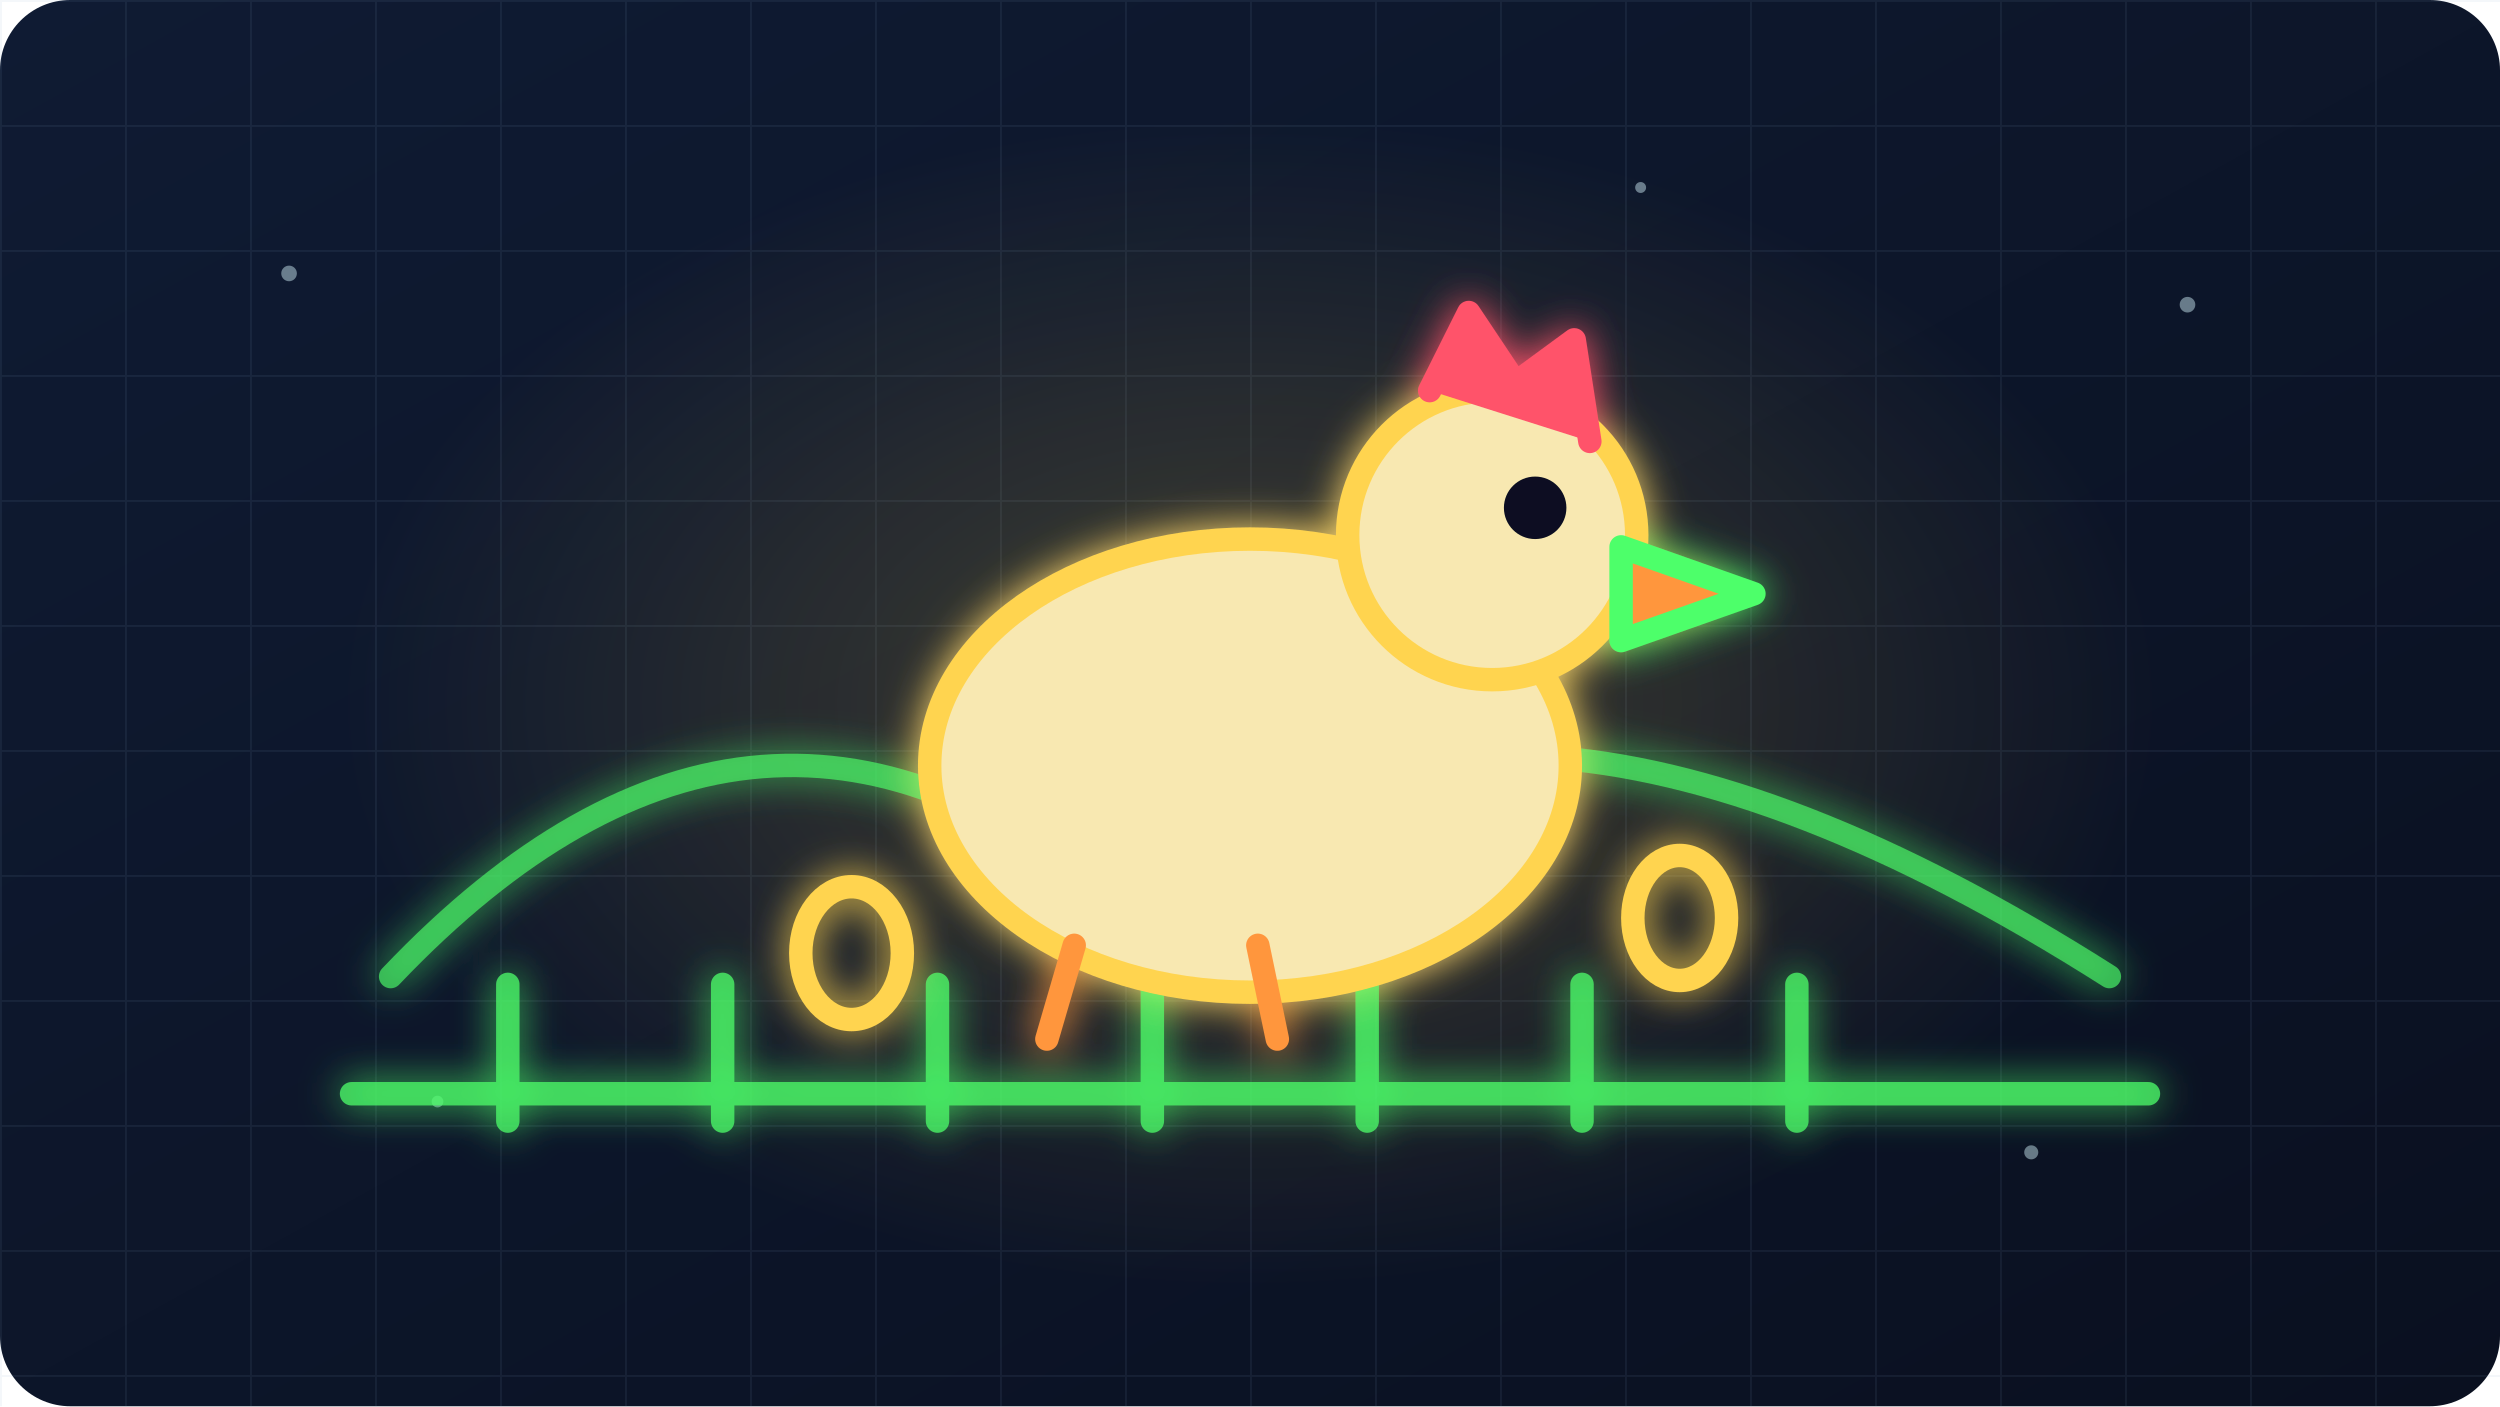
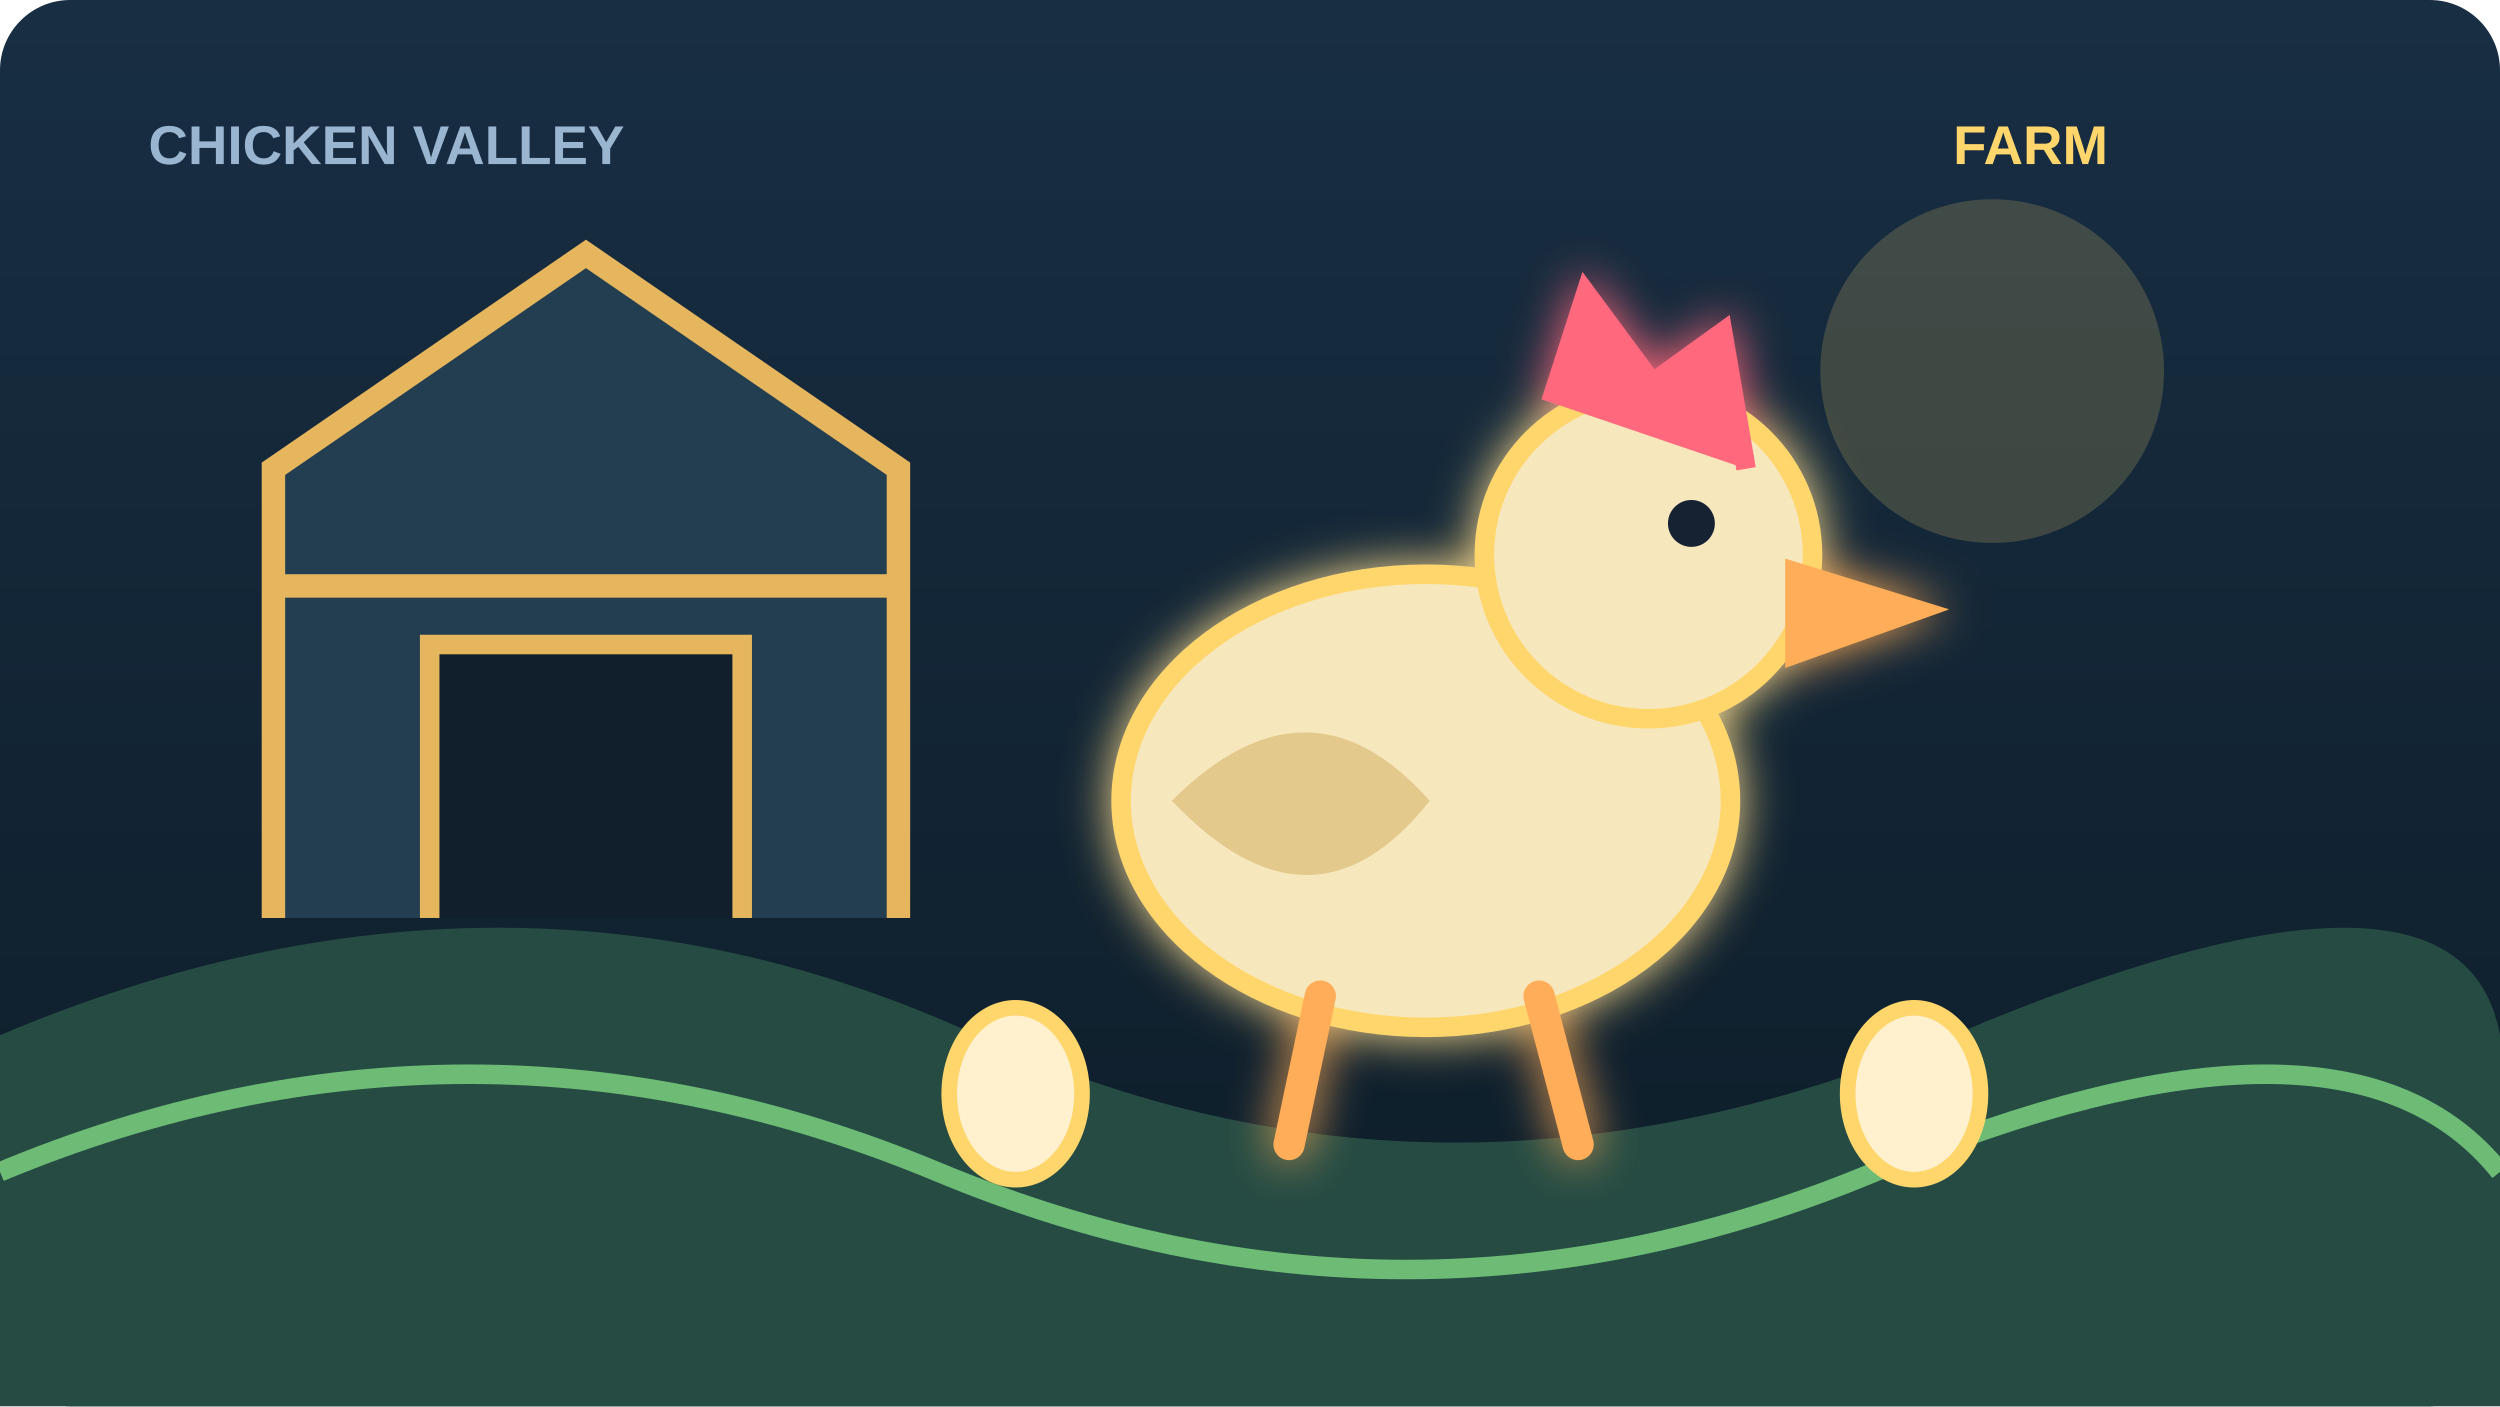
<svg xmlns="http://www.w3.org/2000/svg" viewBox="0 0 640 360">
  <defs>
-     <linearGradient id="bg" x2="1" y2="1">
-       <stop stop-color="#0f1b33" />
-       <stop offset="1" stop-color="#0a1020" />
+     <linearGradient id="b" x2="0" y2="1">
+       <stop stop-color="#182e43" />
+       <stop offset="1" stop-color="#0d1c27" />
    </linearGradient>
-     <radialGradient id="halo">
-       <stop stop-color="#ffd44f" stop-opacity=".22" />
-       <stop offset="1" stop-color="#ffd44f" stop-opacity="0" />
-     </radialGradient>
-     <pattern id="grid" width="32" height="32" patternUnits="userSpaceOnUse">
-       <path d="M32 0H0V32" fill="none" stroke="#8da9d0" stroke-opacity=".09" />
-     </pattern>
-     <filter id="glow" x="-60%" y="-60%" width="220%" height="220%">
-       <feGaussianBlur stdDeviation="5" result="b" />
+     <filter id="g">
+       <feGaussianBlur stdDeviation="6" result="x" />
      <feMerge>
-         <feMergeNode in="b" />
+         <feMergeNode in="x" />
        <feMergeNode in="SourceGraphic" />
      </feMerge>
    </filter>
  </defs>
-   <rect width="640" height="360" rx="18" fill="url(#bg)" />
-   <rect width="640" height="360" fill="url(#grid)" />
-   <ellipse cx="320" cy="180" rx="235" ry="150" fill="url(#halo)" />
-   <g fill="#d8f7ff" opacity=".45">
-     <circle cx="74" cy="70" r="2" />
-     <circle cx="560" cy="78" r="2" />
-     <circle cx="520" cy="295" r="1.8" />
-     <circle cx="112" cy="282" r="1.5" />
-     <circle cx="420" cy="48" r="1.4" />
+   <rect width="640" height="360" rx="18" fill="url(#b)" />
+   <circle cx="510" cy="95" r="44" fill="#ffd66c" opacity=".18" />
+   <path d="M0 265q130-55 250 0t250 0 140 0v95H0Z" fill="#254b43" />
+   <path d="M0 300q120-50 240 0t240 0 160 0" fill="none" stroke="#6dbb75" stroke-width="5" />
+   <path d="M70 235V120l80-55 80 55v115m-160-85h160" fill="#233e50" stroke="#e6b65e" stroke-width="6" />
+   <path d="M110 235v-70h80v70" fill="#111e2c" stroke="#e6b65e" stroke-width="5" />
+   <g filter="url(#g)">
+     <ellipse cx="365" cy="205" rx="78" ry="58" fill="#f6e7bd" stroke="#ffd66c" stroke-width="5" />
+     <circle cx="422" cy="142" r="42" fill="#f6e7bd" stroke="#ffd66c" stroke-width="5" />
+     <path d="m397 103 9-28 17 23 18-13 6 35" fill="#ff687d" stroke="#ff687d" stroke-width="5" />
+     <path d="m457 143 42 13-42 15Z" fill="#ffad58" />
+     <circle cx="433" cy="134" r="6" fill="#132033" />
+     <path d="M300 205q35-35 66 0-30 38-66 0" fill="#e3c98c" />
+     <path d="m338 255-8 38m64-38 10 38" stroke="#ffad58" stroke-width="8" stroke-linecap="round" />
  </g>
-   <g stroke="#4dff6a" stroke-width="6" stroke-linecap="round" stroke-linejoin="round" fill="none" filter="url(#glow)">
-     <path d="M100 250q95-100 190-15 85-90 250 15" stroke="#4dff6a" opacity=".65" />
-     <path d="M90 280h460m-420-28v35m55-35v35m55-35v35m55-35v35m55-35v35m55-35v35m55-35v35" stroke="#4dff6a" opacity=".75" />
-     <ellipse cx="320" cy="196" rx="82" ry="58" fill="#f8e8b1" stroke="#ffd44f" />
-     <circle cx="382" cy="137" r="37" fill="#f8e8b1" stroke="#ffd44f" />
-     <path d="m366 100 10-20 12 18 15-11 4 26" stroke="#ff526b" fill="#ff526b" />
-     <path d="m415 140 34 12-34 12Z" fill="#ff963e" />
-     <circle cx="393" cy="130" r="5" fill="#0a1020" stroke="#0a1020" />
-     <path d="m275 242-7 24m54-24 5 24" stroke="#ff963e" />
-     <ellipse cx="218" cy="244" rx="13" ry="17" stroke="#ffd44f" />
-     <ellipse cx="430" cy="235" rx="12" ry="16" stroke="#ffd44f" />
+   <ellipse cx="260" cy="280" rx="17" ry="22" fill="#fff1ce" stroke="#ffd66c" stroke-width="4" />
+   <ellipse cx="490" cy="280" rx="17" ry="22" fill="#fff1ce" stroke="#ffd66c" stroke-width="4" />
+   <g fill="#9ab5d0" font-family="Arial,sans-serif" font-size="14" font-weight="700">
+     <text x="38" y="42">CHICKEN VALLEY</text>
+     <text x="500" y="42" fill="#ffd66c">FARM</text>
  </g>
</svg>
